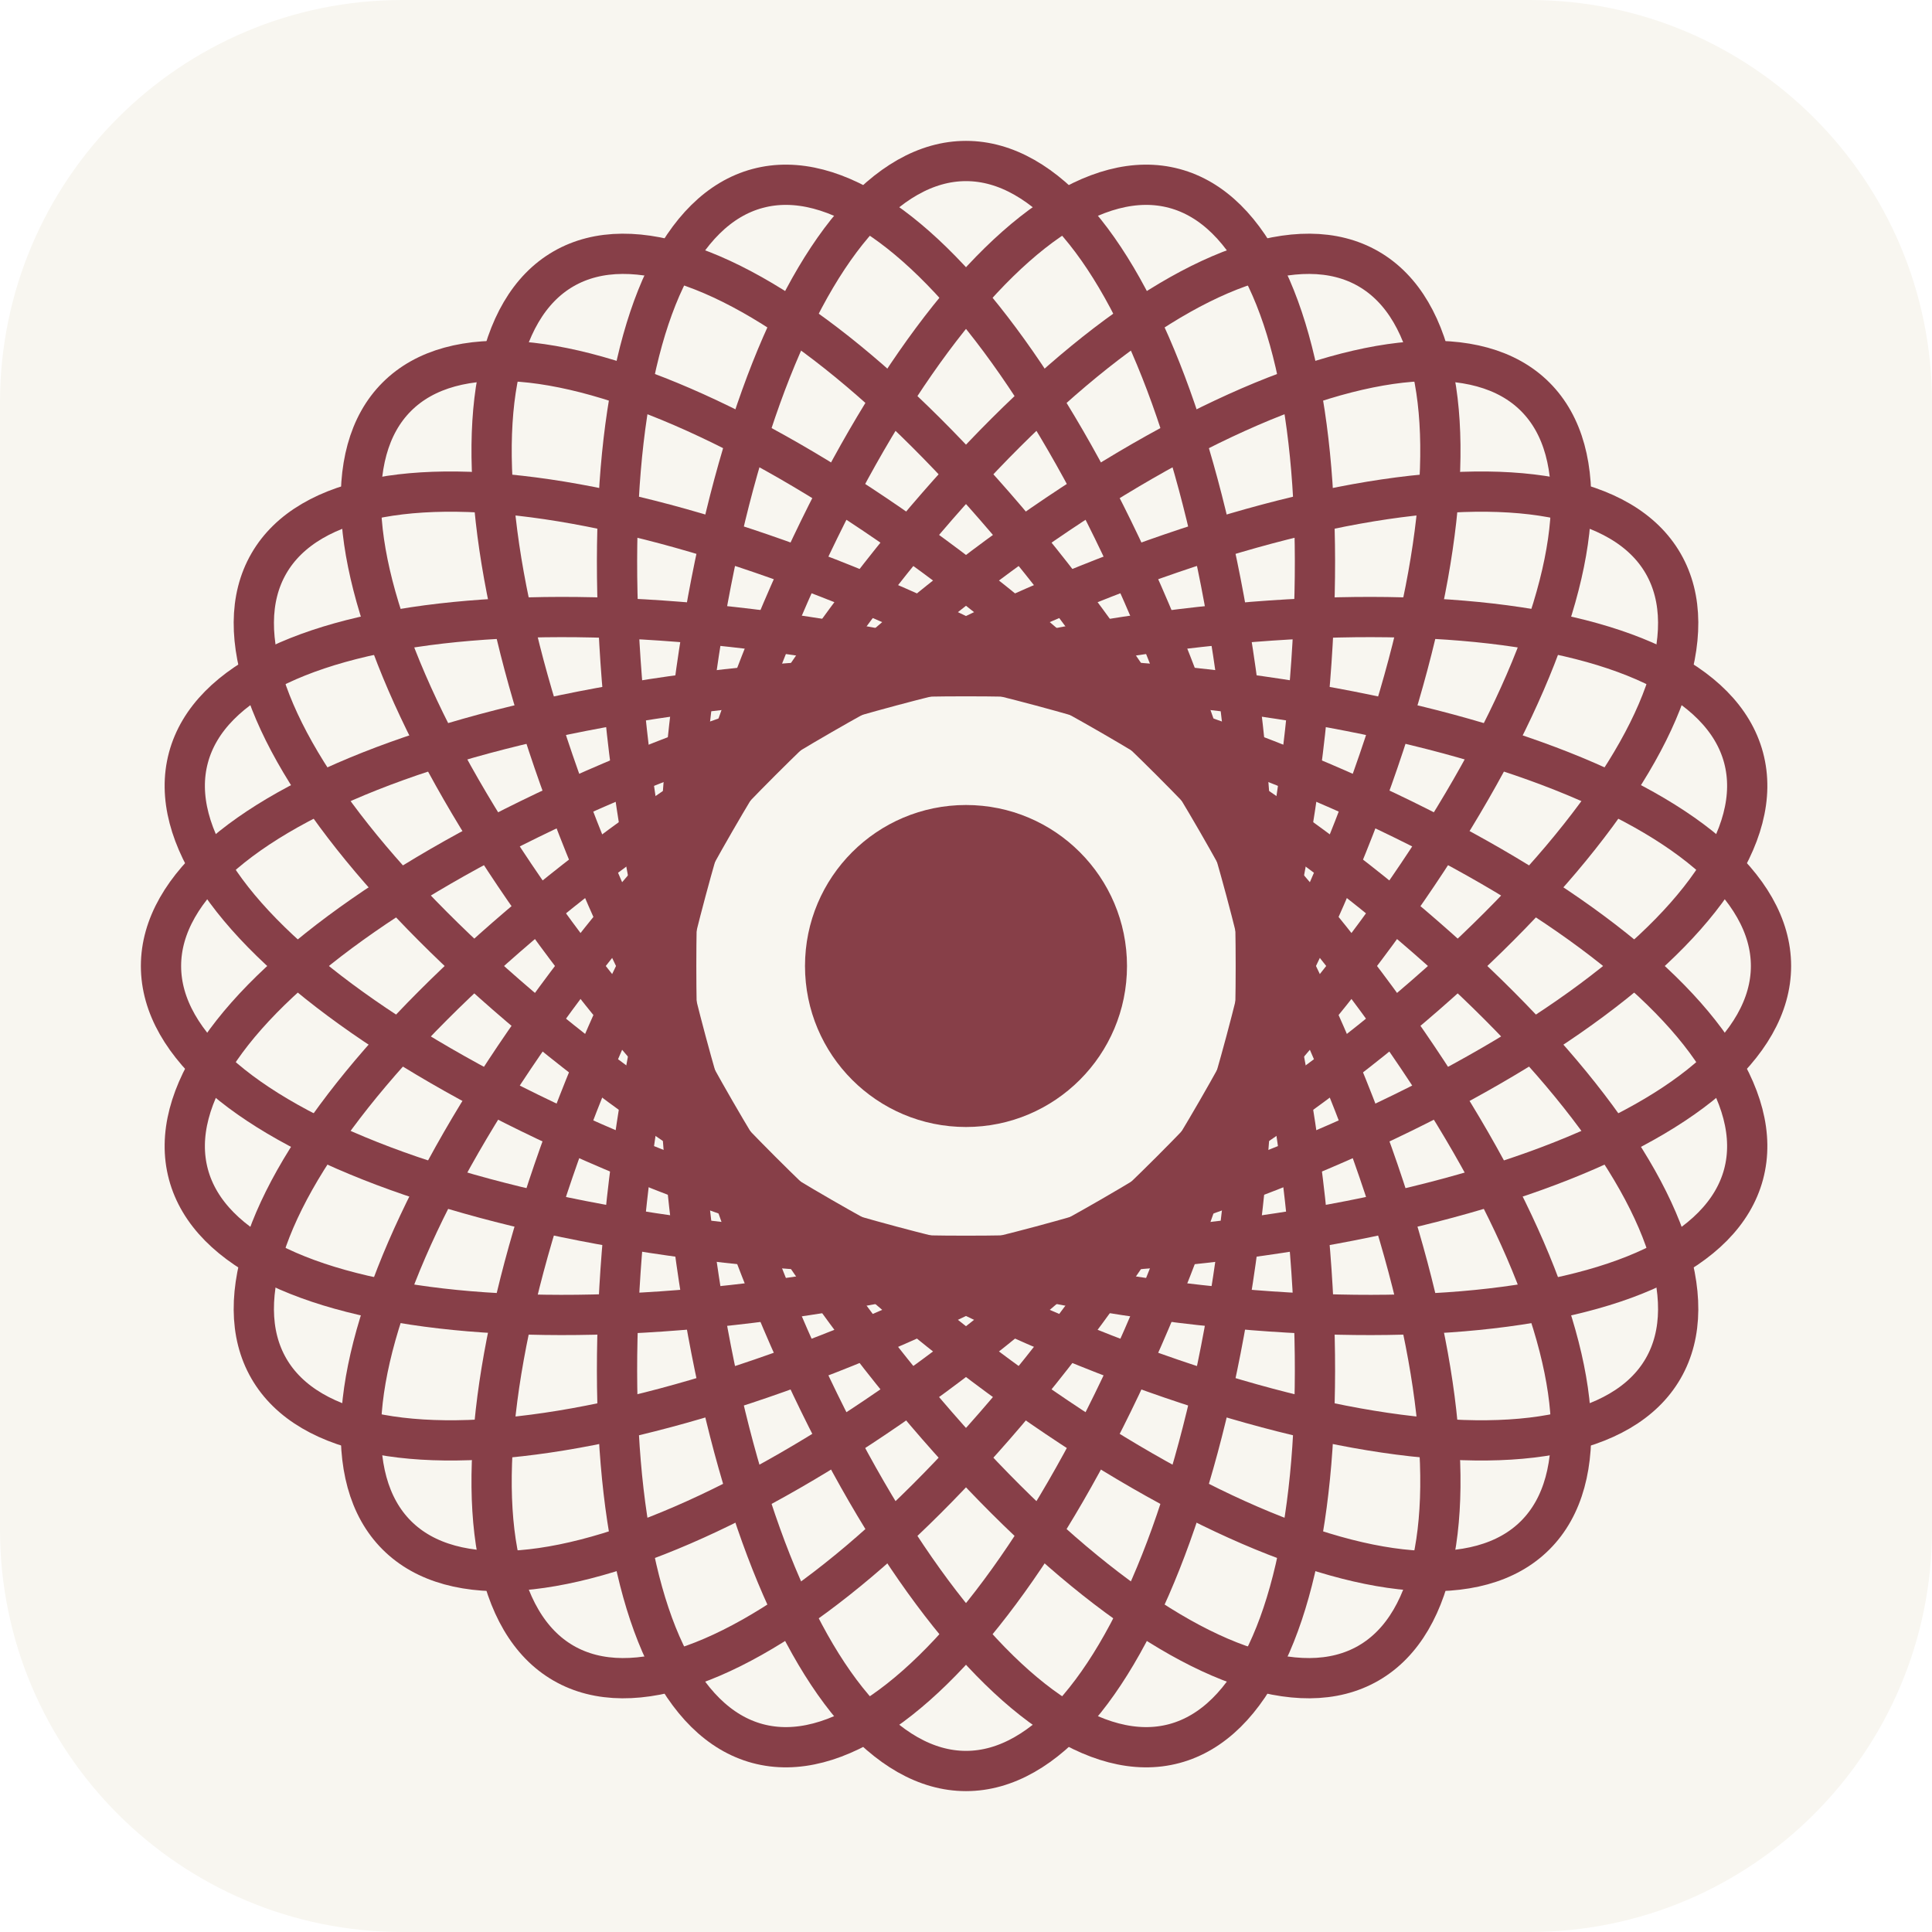
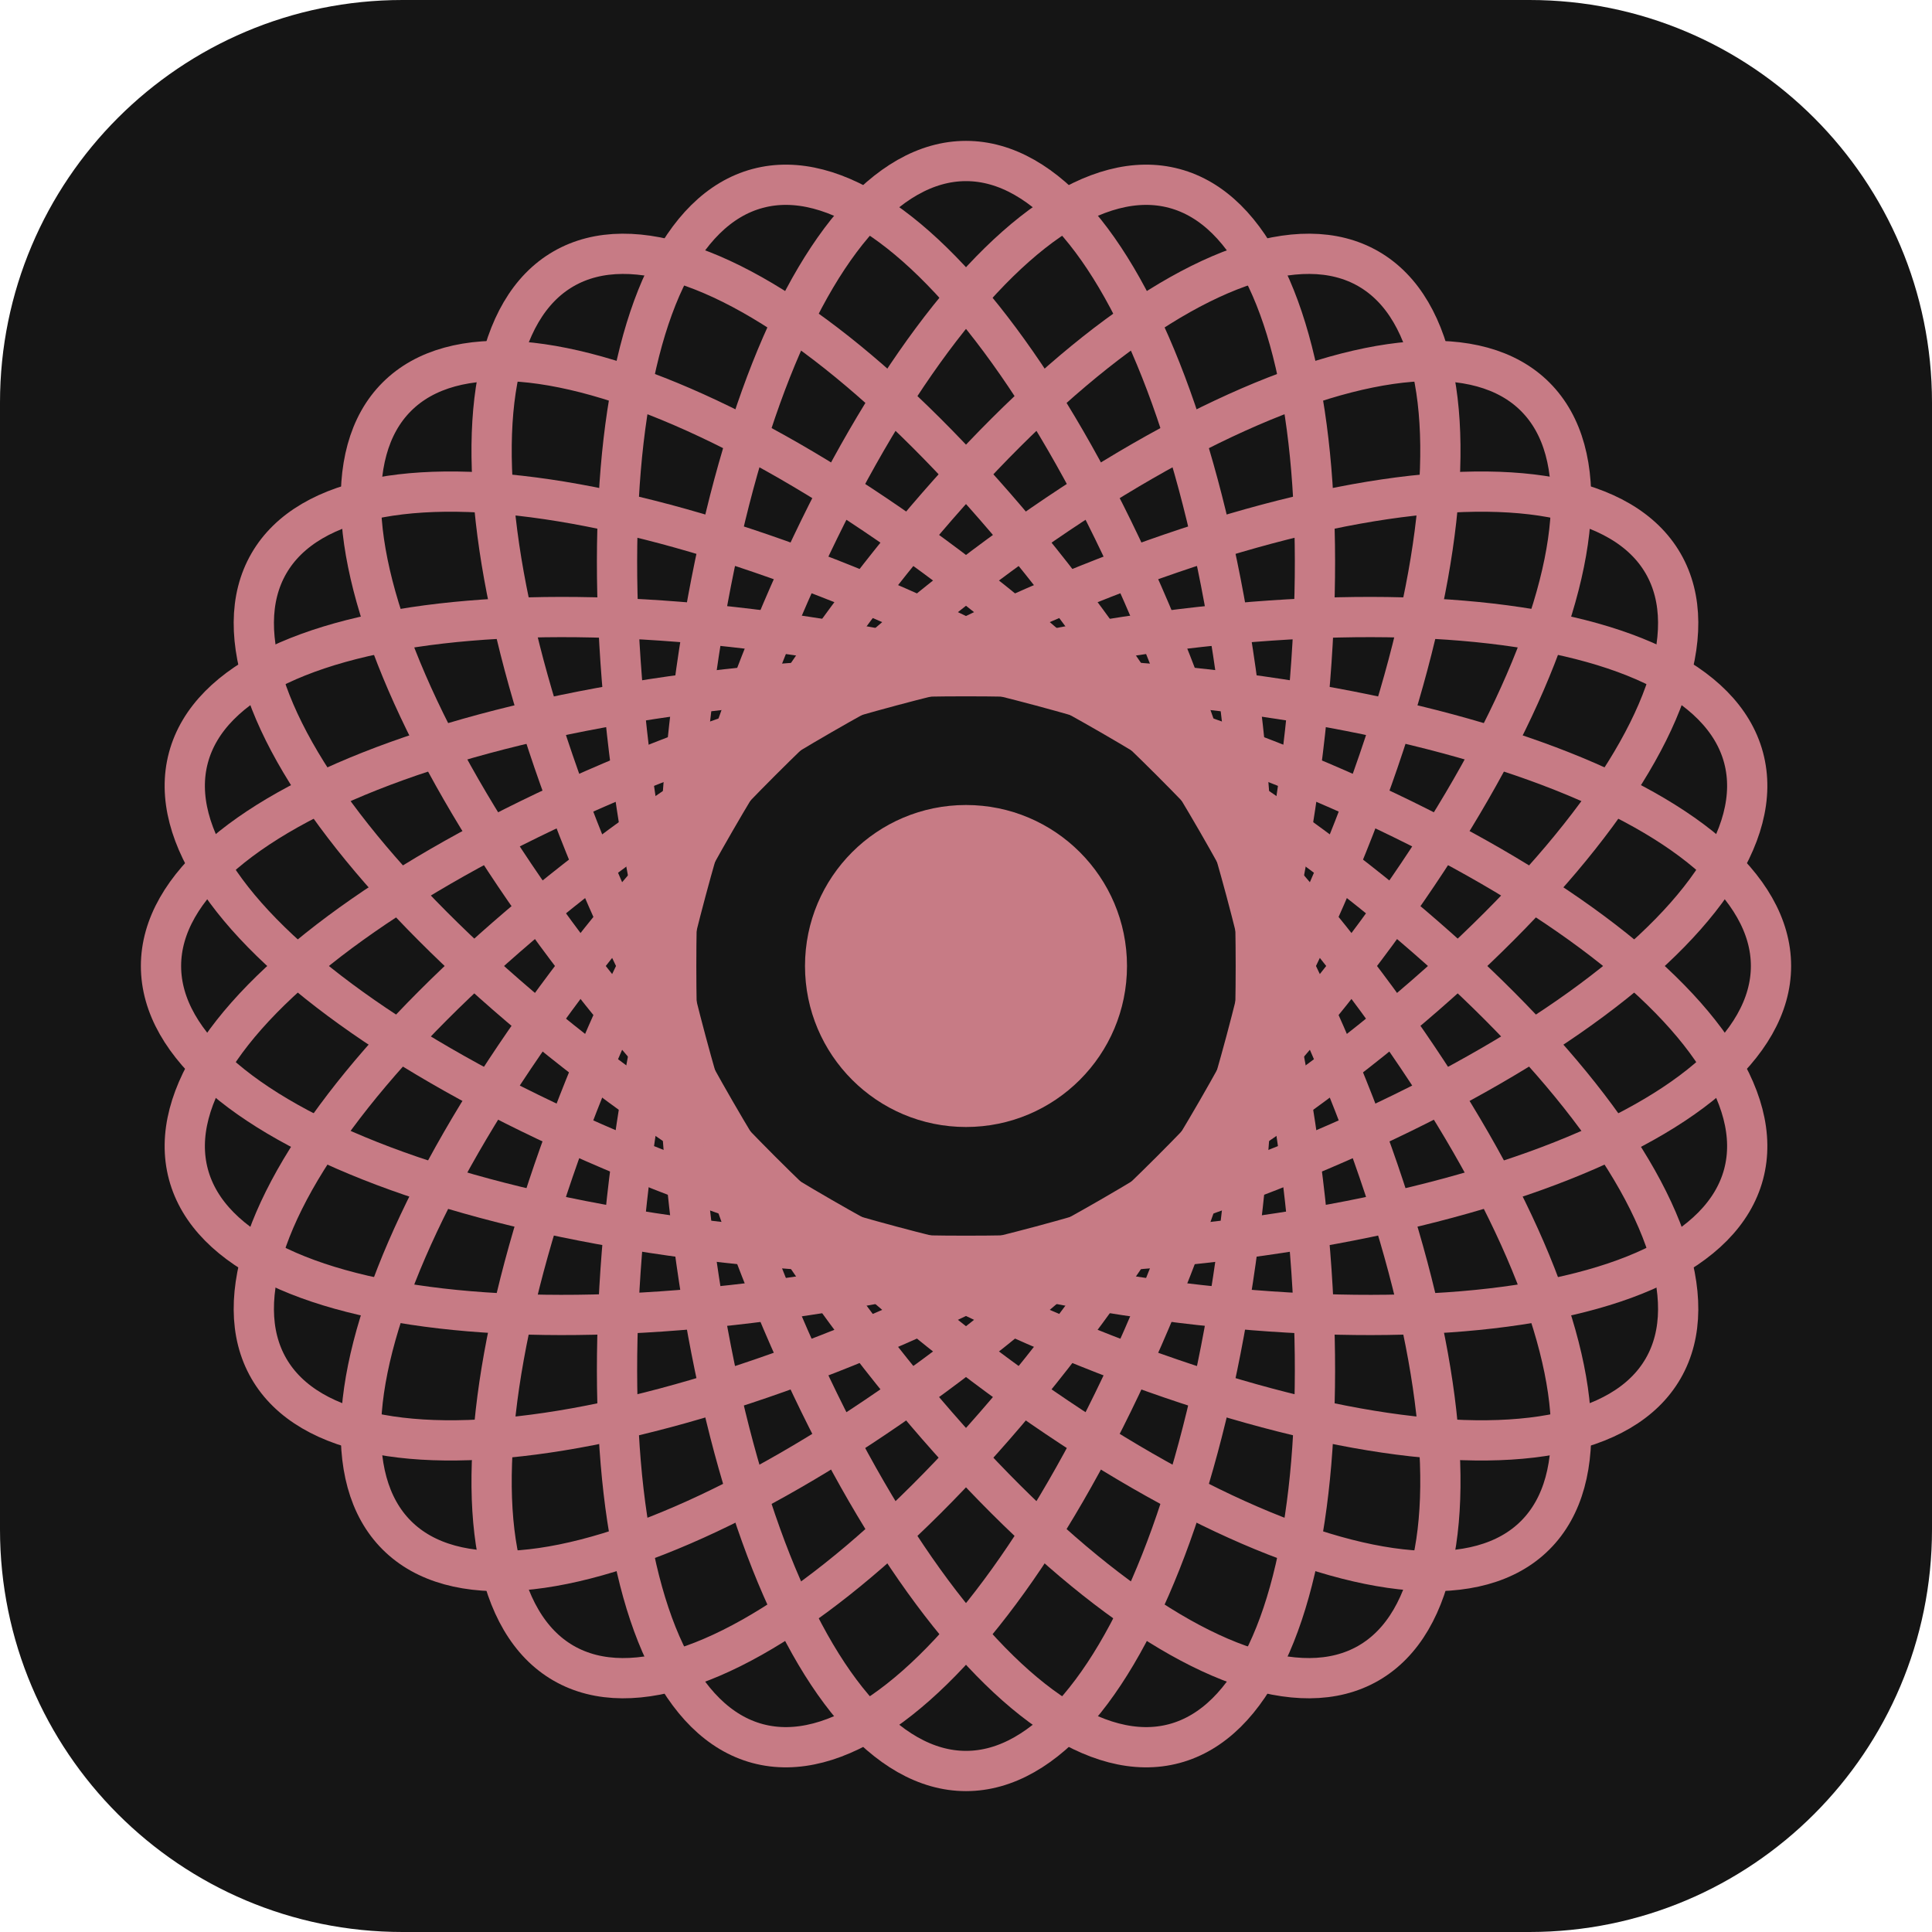
<svg xmlns="http://www.w3.org/2000/svg" viewBox="0 0 24 24">
-   <rect width="24" height="24" rx="5" fill="#F8F6F0" />
-   <ellipse cx="12" cy="12" rx="10" ry="3.6" transform="rotate(0.0 12 12)" fill="none" stroke="#873F48" stroke-width=".5" />
-   <ellipse cx="12" cy="12" rx="10" ry="3.6" transform="rotate(15.0 12 12)" fill="none" stroke="#873F48" stroke-width=".5" />
-   <ellipse cx="12" cy="12" rx="10" ry="3.6" transform="rotate(30.0 12 12)" fill="none" stroke="#873F48" stroke-width=".5" />
-   <ellipse cx="12" cy="12" rx="10" ry="3.6" transform="rotate(45.0 12 12)" fill="none" stroke="#873F48" stroke-width=".5" />
-   <ellipse cx="12" cy="12" rx="10" ry="3.6" transform="rotate(60.0 12 12)" fill="none" stroke="#873F48" stroke-width=".5" />
-   <ellipse cx="12" cy="12" rx="10" ry="3.6" transform="rotate(75.0 12 12)" fill="none" stroke="#873F48" stroke-width=".5" />
-   <ellipse cx="12" cy="12" rx="10" ry="3.6" transform="rotate(90.0 12 12)" fill="none" stroke="#873F48" stroke-width=".5" />
-   <ellipse cx="12" cy="12" rx="10" ry="3.6" transform="rotate(105.0 12 12)" fill="none" stroke="#873F48" stroke-width=".5" />
-   <ellipse cx="12" cy="12" rx="10" ry="3.6" transform="rotate(120.0 12 12)" fill="none" stroke="#873F48" stroke-width=".5" />
-   <ellipse cx="12" cy="12" rx="10" ry="3.6" transform="rotate(135.0 12 12)" fill="none" stroke="#873F48" stroke-width=".5" />
-   <ellipse cx="12" cy="12" rx="10" ry="3.6" transform="rotate(150.0 12 12)" fill="none" stroke="#873F48" stroke-width=".5" />
-   <ellipse cx="12" cy="12" rx="10" ry="3.6" transform="rotate(165.0 12 12)" fill="none" stroke="#873F48" stroke-width=".5" />
-   <circle cx="12" cy="12" r="2" fill="#873F48" />
+   <rect width="24" height="24" rx="5" fill="#151515" />
+   <ellipse cx="12" cy="12" rx="10" ry="3.6" transform="rotate(0.0 12 12)" fill="none" stroke="#C77B85" stroke-width=".5" />
+   <ellipse cx="12" cy="12" rx="10" ry="3.6" transform="rotate(15.0 12 12)" fill="none" stroke="#C77B85" stroke-width=".5" />
+   <ellipse cx="12" cy="12" rx="10" ry="3.6" transform="rotate(30.0 12 12)" fill="none" stroke="#C77B85" stroke-width=".5" />
+   <ellipse cx="12" cy="12" rx="10" ry="3.6" transform="rotate(45.0 12 12)" fill="none" stroke="#C77B85" stroke-width=".5" />
+   <ellipse cx="12" cy="12" rx="10" ry="3.6" transform="rotate(60.0 12 12)" fill="none" stroke="#C77B85" stroke-width=".5" />
+   <ellipse cx="12" cy="12" rx="10" ry="3.6" transform="rotate(75.0 12 12)" fill="none" stroke="#C77B85" stroke-width=".5" />
+   <ellipse cx="12" cy="12" rx="10" ry="3.6" transform="rotate(90.0 12 12)" fill="none" stroke="#C77B85" stroke-width=".5" />
+   <ellipse cx="12" cy="12" rx="10" ry="3.6" transform="rotate(105.0 12 12)" fill="none" stroke="#C77B85" stroke-width=".5" />
+   <ellipse cx="12" cy="12" rx="10" ry="3.6" transform="rotate(120.0 12 12)" fill="none" stroke="#C77B85" stroke-width=".5" />
+   <ellipse cx="12" cy="12" rx="10" ry="3.6" transform="rotate(135.0 12 12)" fill="none" stroke="#C77B85" stroke-width=".5" />
+   <ellipse cx="12" cy="12" rx="10" ry="3.6" transform="rotate(150.0 12 12)" fill="none" stroke="#C77B85" stroke-width=".5" />
+   <ellipse cx="12" cy="12" rx="10" ry="3.6" transform="rotate(165.0 12 12)" fill="none" stroke="#C77B85" stroke-width=".5" />
+   <circle cx="12" cy="12" r="2" fill="#C77B85" />
</svg>
